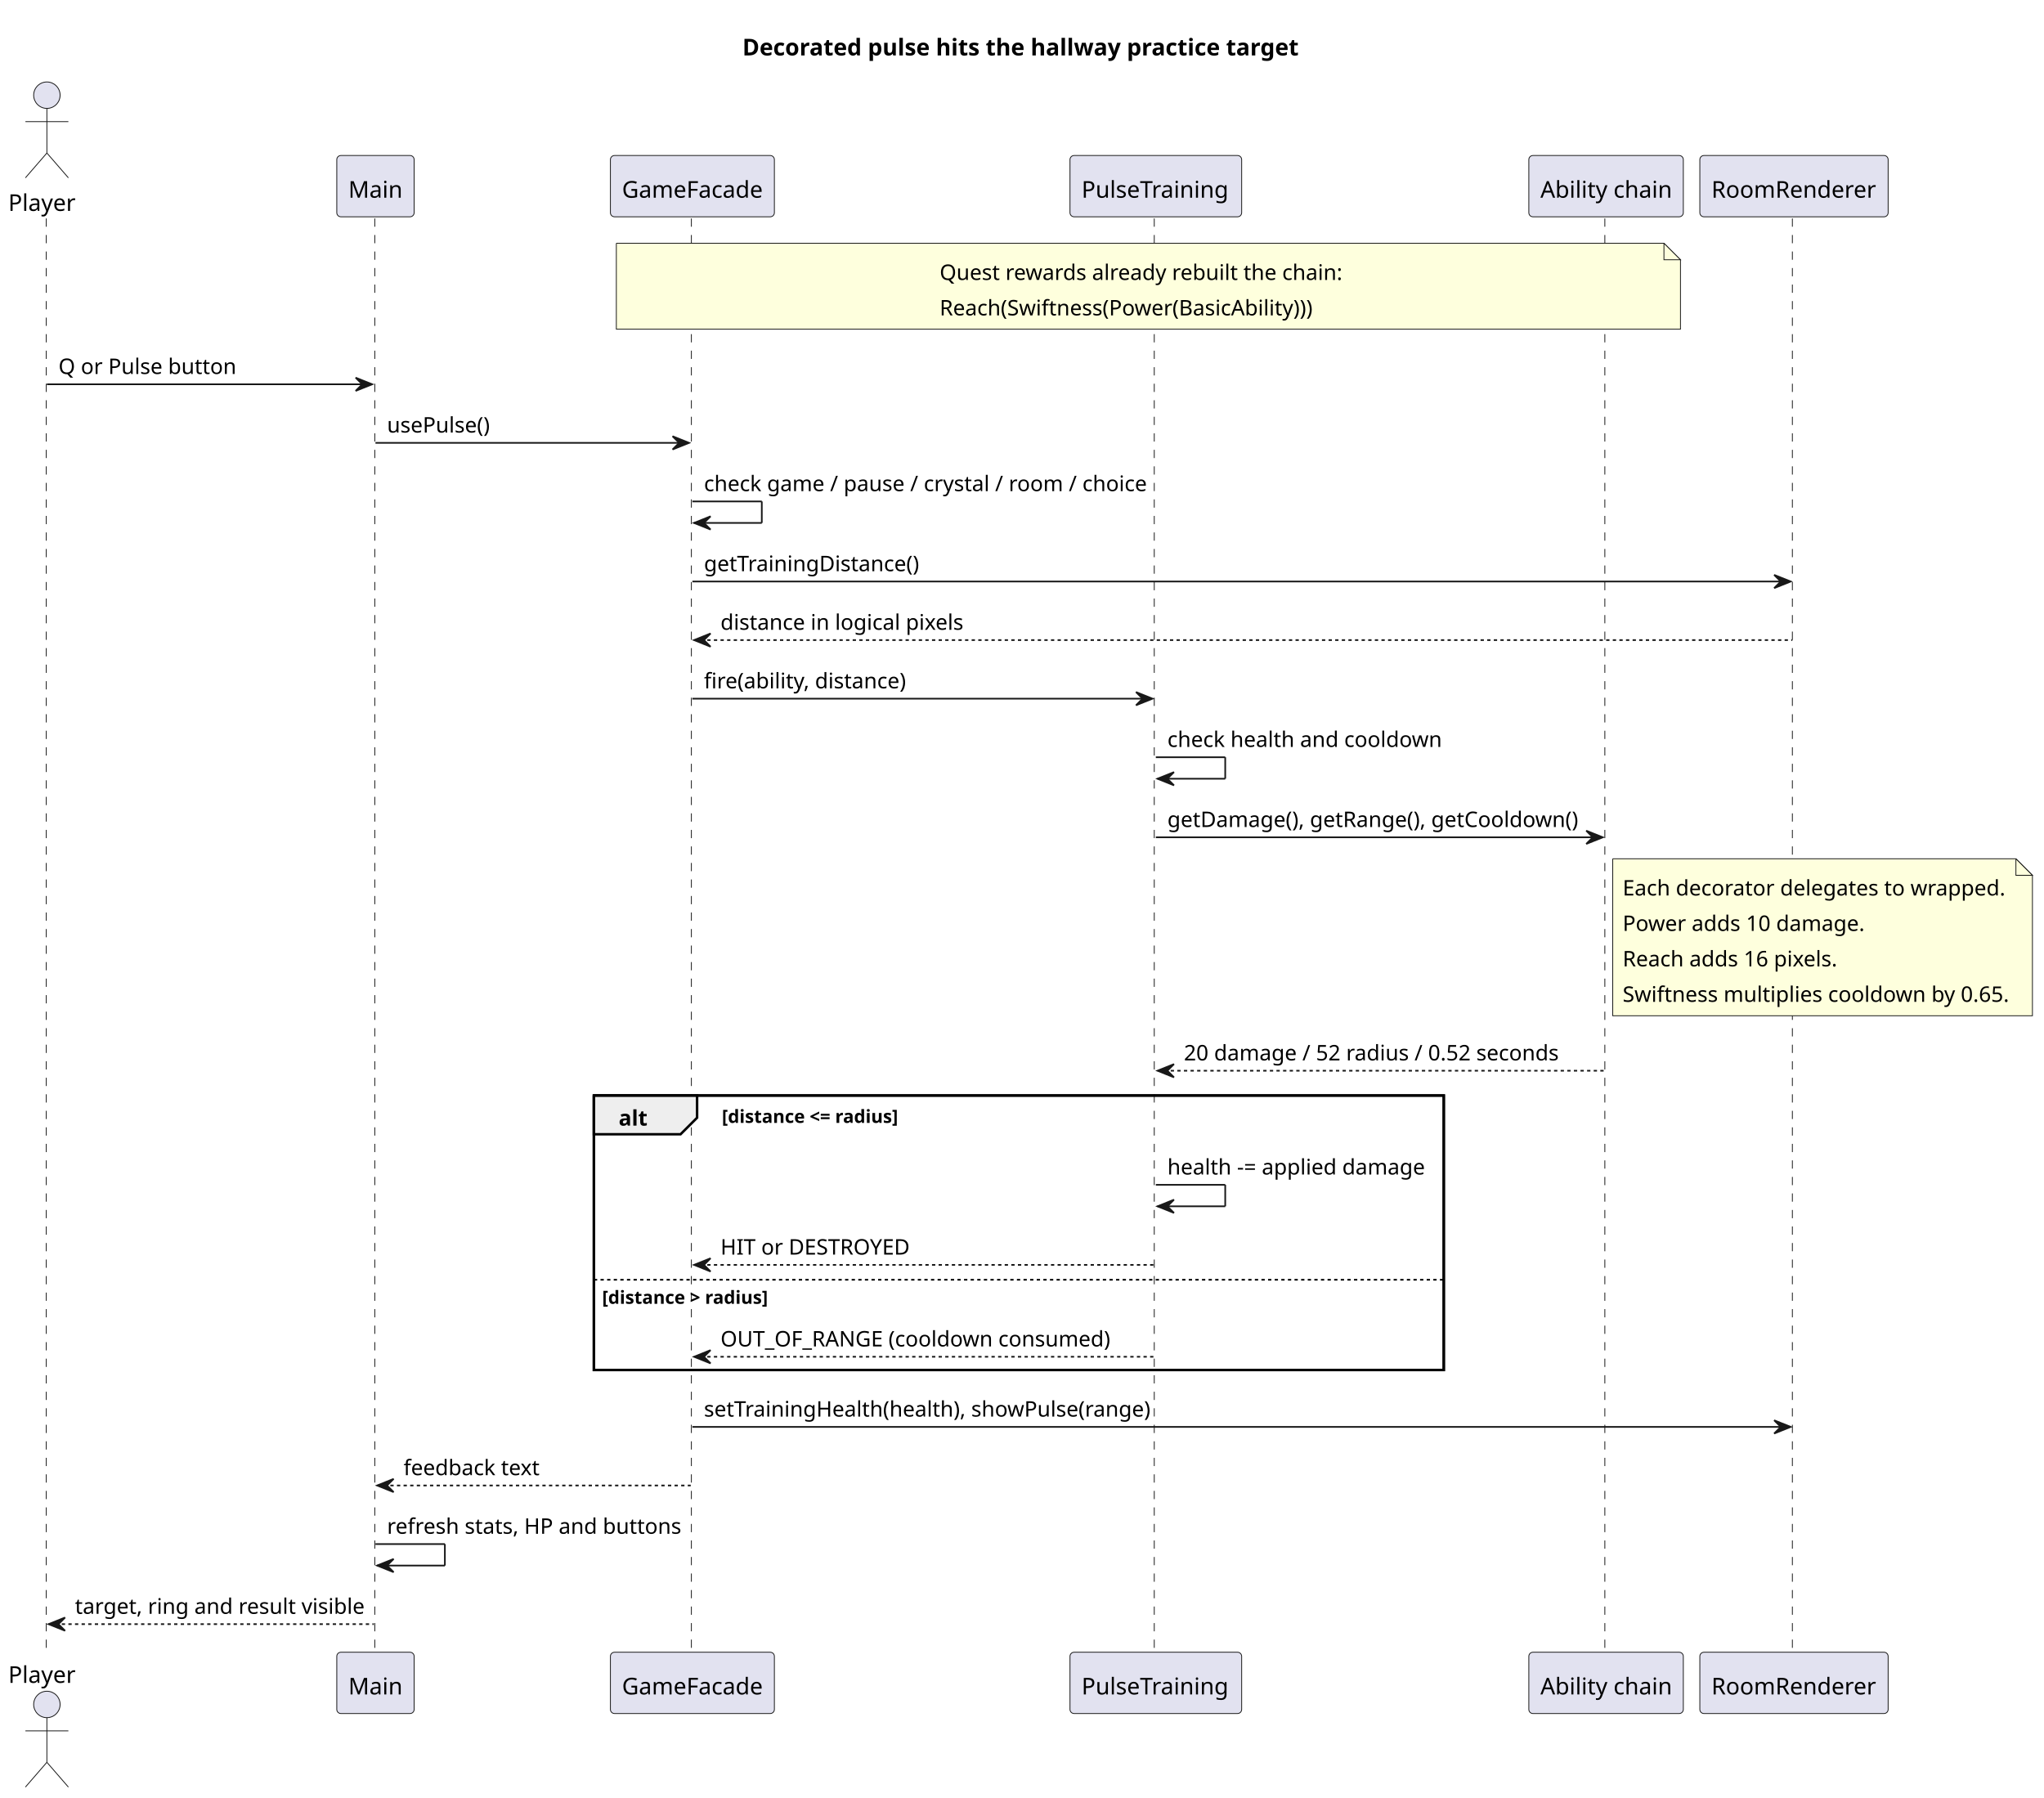
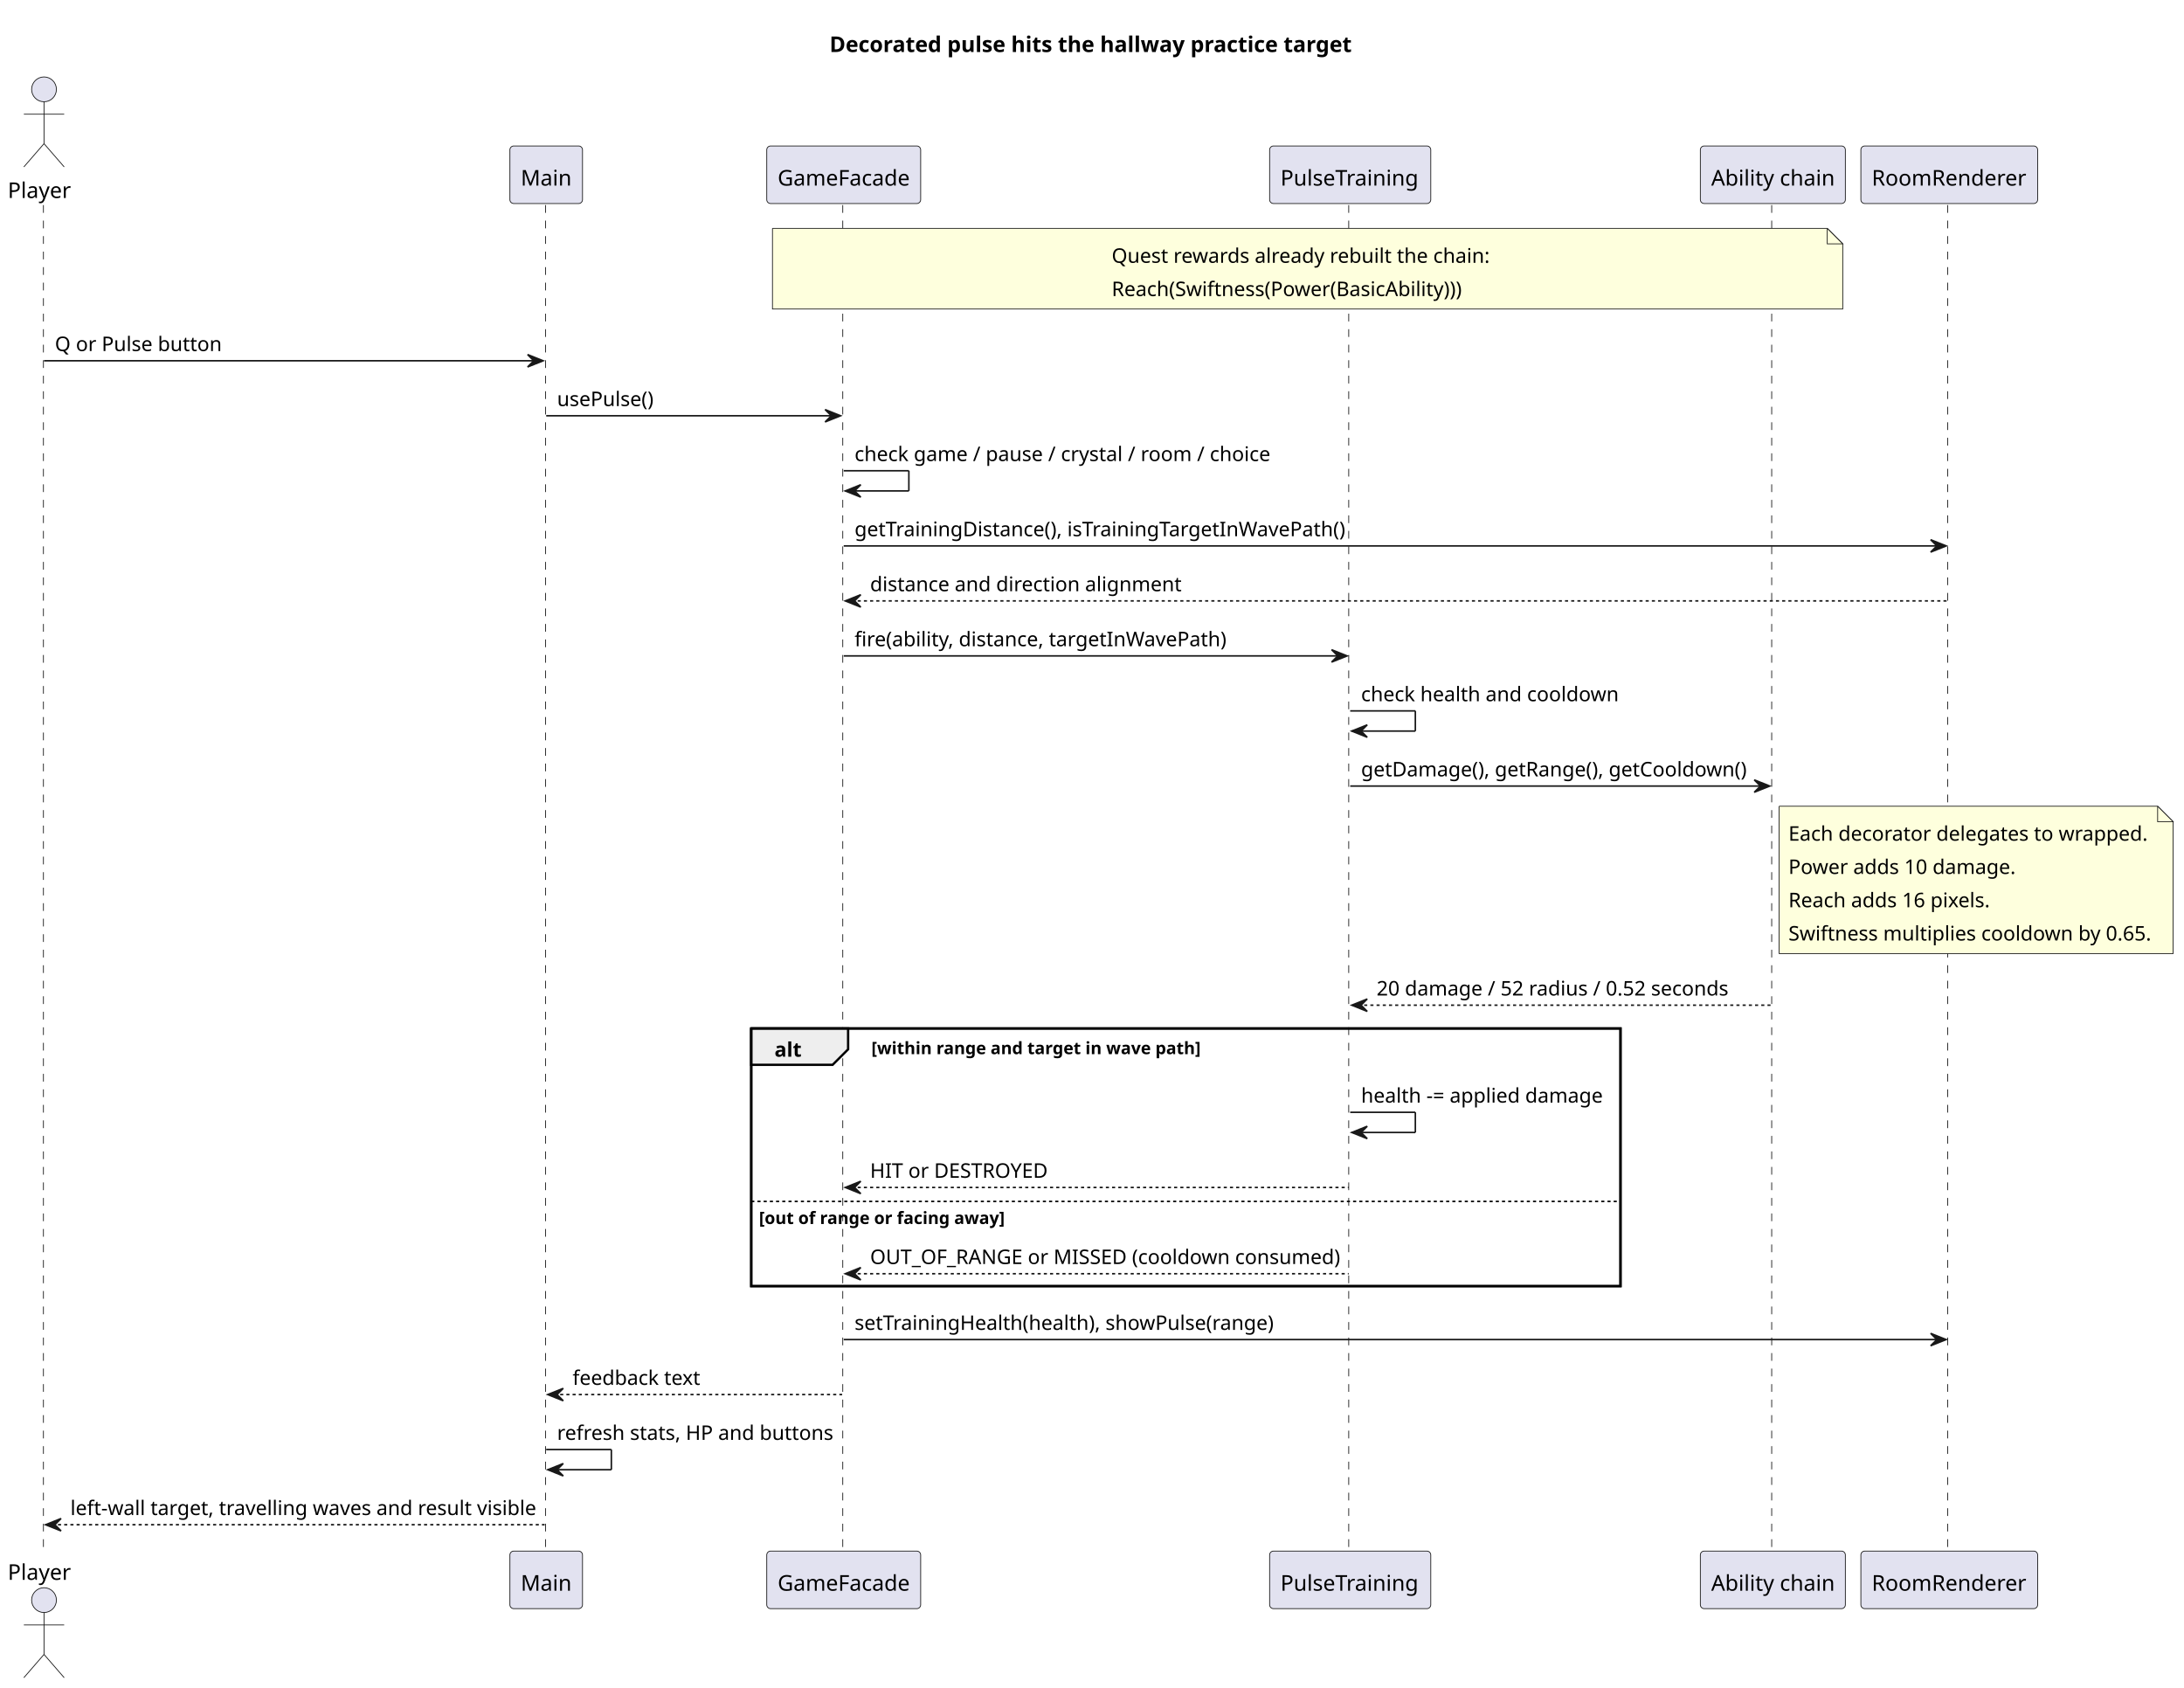
- <svg xmlns="http://www.w3.org/2000/svg" contentStyleType="text/css" height="1088px" preserveAspectRatio="none" style="width:1237px;height:1088px;background:#FFFFFF;" version="1.1" viewBox="0 0 1237 1088" width="1237px" zoomAndPan="magnify">
+ <svg xmlns="http://www.w3.org/2000/svg" contentStyleType="text/css" height="1088px" preserveAspectRatio="none" style="width:1408px;height:1088px;background:#FFFFFF;" version="1.1" viewBox="0 0 1408 1088" width="1408px" zoomAndPan="magnify">
  <defs />
  <g>
-     <text fill="#000000" font-family="sans-serif" font-size="14" font-weight="bold" lengthAdjust="spacing" textLength="336.013" x="449.279" y="33.536">Decorated pulse hits the hallway practice target</text>
-     <rect fill="none" height="166.1" style="stroke:#000000;stroke-width:1.5;" width="514.336" x="359.412" y="662.95" />
+     <text fill="#000000" font-family="sans-serif" font-size="14" font-weight="bold" lengthAdjust="spacing" textLength="336.013" x="534.779" y="33.536">Decorated pulse hits the hallway practice target</text>
+     <rect fill="none" height="166.1" style="stroke:#000000;stroke-width:1.5;" width="560.398" x="484.316" y="662.95" />
    <line style="stroke:#181818;stroke-width:0.5;stroke-dasharray:5.0,5.0;" x1="28" x2="28" y1="132.2" y2="1000.85" />
-     <line style="stroke:#181818;stroke-width:0.5;stroke-dasharray:5.0,5.0;" x1="226.819" x2="226.819" y1="132.2" y2="1000.85" />
-     <line style="stroke:#181818;stroke-width:0.5;stroke-dasharray:5.0,5.0;" x1="418.412" x2="418.412" y1="132.2" y2="1000.85" />
-     <line style="stroke:#181818;stroke-width:0.5;stroke-dasharray:5.0,5.0;" x1="698.543" x2="698.543" y1="132.2" y2="1000.85" />
-     <line style="stroke:#181818;stroke-width:0.5;stroke-dasharray:5.0,5.0;" x1="971.226" x2="971.226" y1="132.2" y2="1000.85" />
-     <line style="stroke:#181818;stroke-width:0.5;stroke-dasharray:5.0,5.0;" x1="1084.717" x2="1084.717" y1="132.2" y2="1000.85" />
+     <line style="stroke:#181818;stroke-width:0.5;stroke-dasharray:5.0,5.0;" x1="351.723" x2="351.723" y1="132.2" y2="1000.85" />
+     <line style="stroke:#181818;stroke-width:0.5;stroke-dasharray:5.0,5.0;" x1="543.316" x2="543.316" y1="132.2" y2="1000.85" />
+     <line style="stroke:#181818;stroke-width:0.5;stroke-dasharray:5.0,5.0;" x1="869.509" x2="869.509" y1="132.2" y2="1000.85" />
+     <line style="stroke:#181818;stroke-width:0.5;stroke-dasharray:5.0,5.0;" x1="1142.192" x2="1142.192" y1="132.2" y2="1000.85" />
+     <line style="stroke:#181818;stroke-width:0.5;stroke-dasharray:5.0,5.0;" x1="1255.684" x2="1255.684" y1="132.2" y2="1000.85" />
    <text fill="#000000" font-family="sans-serif" font-size="14" lengthAdjust="spacing" textLength="40.754" x="5" y="127.636">Player</text>
    <ellipse cx="28.377" cy="57.6" fill="#E2E2F0" rx="8" ry="8" style="stroke:#181818;stroke-width:0.5;" />
    <path d="M28.377,65.6 L28.377,92.6 M15.377,73.6 L41.377,73.6 M28.377,92.6 L15.377,107.6 M28.377,92.6 L41.377,107.6 " fill="none" style="stroke:#181818;stroke-width:0.5;" />
    <text fill="#000000" font-family="sans-serif" font-size="14" lengthAdjust="spacing" textLength="40.754" x="5" y="1018.386">Player</text>
    <ellipse cx="28.377" cy="1031.45" fill="#E2E2F0" rx="8" ry="8" style="stroke:#181818;stroke-width:0.5;" />
    <path d="M28.377,1039.45 L28.377,1066.45 M15.377,1047.45 L41.377,1047.45 M28.377,1066.45 L15.377,1081.45 M28.377,1066.45 L41.377,1081.45 " fill="none" style="stroke:#181818;stroke-width:0.5;" />
-     <rect fill="#E2E2F0" height="37.1" rx="2.5" ry="2.5" style="stroke:#181818;stroke-width:0.5;" width="46.816" x="203.819" y="94.1" />
-     <text fill="#000000" font-family="sans-serif" font-size="14" lengthAdjust="spacing" textLength="32.816" x="210.819" y="119.636">Main</text>
-     <rect fill="#E2E2F0" height="37.1" rx="2.5" ry="2.5" style="stroke:#181818;stroke-width:0.5;" width="46.816" x="203.819" y="999.85" />
-     <text fill="#000000" font-family="sans-serif" font-size="14" lengthAdjust="spacing" textLength="32.816" x="210.819" y="1025.386">Main</text>
-     <rect fill="#E2E2F0" height="37.1" rx="2.5" ry="2.5" style="stroke:#181818;stroke-width:0.5;" width="99.232" x="369.412" y="94.1" />
-     <text fill="#000000" font-family="sans-serif" font-size="14" lengthAdjust="spacing" textLength="85.232" x="376.412" y="119.636">GameFacade</text>
-     <rect fill="#E2E2F0" height="37.1" rx="2.5" ry="2.5" style="stroke:#181818;stroke-width:0.5;" width="99.232" x="369.412" y="999.85" />
-     <text fill="#000000" font-family="sans-serif" font-size="14" lengthAdjust="spacing" textLength="85.232" x="376.412" y="1025.386">GameFacade</text>
-     <rect fill="#E2E2F0" height="37.1" rx="2.5" ry="2.5" style="stroke:#181818;stroke-width:0.5;" width="103.894" x="647.543" y="94.1" />
-     <text fill="#000000" font-family="sans-serif" font-size="14" lengthAdjust="spacing" textLength="89.894" x="654.543" y="119.636">PulseTraining</text>
-     <rect fill="#E2E2F0" height="37.1" rx="2.5" ry="2.5" style="stroke:#181818;stroke-width:0.5;" width="103.894" x="647.543" y="999.85" />
-     <text fill="#000000" font-family="sans-serif" font-size="14" lengthAdjust="spacing" textLength="89.894" x="654.543" y="1025.386">PulseTraining</text>
-     <rect fill="#E2E2F0" height="37.1" rx="2.5" ry="2.5" style="stroke:#181818;stroke-width:0.5;" width="93.492" x="925.226" y="94.1" />
-     <text fill="#000000" font-family="sans-serif" font-size="14" lengthAdjust="spacing" textLength="79.492" x="932.226" y="119.636">Ability chain</text>
-     <rect fill="#E2E2F0" height="37.1" rx="2.5" ry="2.5" style="stroke:#181818;stroke-width:0.5;" width="93.492" x="925.226" y="999.85" />
-     <text fill="#000000" font-family="sans-serif" font-size="14" lengthAdjust="spacing" textLength="79.492" x="932.226" y="1025.386">Ability chain</text>
-     <rect fill="#E2E2F0" height="37.1" rx="2.5" ry="2.5" style="stroke:#181818;stroke-width:0.5;" width="113.96" x="1028.717" y="94.1" />
-     <text fill="#000000" font-family="sans-serif" font-size="14" lengthAdjust="spacing" textLength="99.96" x="1035.717" y="119.636">RoomRenderer</text>
-     <rect fill="#E2E2F0" height="37.1" rx="2.5" ry="2.5" style="stroke:#181818;stroke-width:0.5;" width="113.96" x="1028.717" y="999.85" />
-     <text fill="#000000" font-family="sans-serif" font-size="14" lengthAdjust="spacing" textLength="99.96" x="1035.717" y="1025.386">RoomRenderer</text>
-     <path d="M373,147.2 L373,199.2 L1017,199.2 L1017,157.2 L1007,147.2 L373,147.2 " fill="#FEFFDD" style="stroke:#181818;stroke-width:0.5;" />
-     <path d="M1007,147.2 L1007,157.2 L1017,157.2 L1007,147.2 " fill="#FEFFDD" style="stroke:#181818;stroke-width:0.5;" />
-     <text fill="#000000" font-family="sans-serif" font-size="13" lengthAdjust="spacing" textLength="243.997" x="568.654" y="169.412">Quest rewards already rebuilt the chain:</text>
-     <text fill="#000000" font-family="sans-serif" font-size="13" lengthAdjust="spacing" textLength="225.979" x="568.654" y="190.862">Reach(Swiftness(Power(BasicAbility)))</text>
-     <polygon fill="#181818" points="215.227,228.55,225.227,232.55,215.227,236.55,219.227,232.55" style="stroke:#181818;stroke-width:1;" />
-     <line style="stroke:#181818;stroke-width:1;" x1="28.377" x2="221.227" y1="232.55" y2="232.55" />
+     <rect fill="#E2E2F0" height="37.1" rx="2.5" ry="2.5" style="stroke:#181818;stroke-width:0.5;" width="46.816" x="328.723" y="94.1" />
+     <text fill="#000000" font-family="sans-serif" font-size="14" lengthAdjust="spacing" textLength="32.816" x="335.723" y="119.636">Main</text>
+     <rect fill="#E2E2F0" height="37.1" rx="2.5" ry="2.5" style="stroke:#181818;stroke-width:0.5;" width="46.816" x="328.723" y="999.85" />
+     <text fill="#000000" font-family="sans-serif" font-size="14" lengthAdjust="spacing" textLength="32.816" x="335.723" y="1025.386">Main</text>
+     <rect fill="#E2E2F0" height="37.1" rx="2.5" ry="2.5" style="stroke:#181818;stroke-width:0.5;" width="99.232" x="494.316" y="94.1" />
+     <text fill="#000000" font-family="sans-serif" font-size="14" lengthAdjust="spacing" textLength="85.232" x="501.316" y="119.636">GameFacade</text>
+     <rect fill="#E2E2F0" height="37.1" rx="2.5" ry="2.5" style="stroke:#181818;stroke-width:0.5;" width="99.232" x="494.316" y="999.85" />
+     <text fill="#000000" font-family="sans-serif" font-size="14" lengthAdjust="spacing" textLength="85.232" x="501.316" y="1025.386">GameFacade</text>
+     <rect fill="#E2E2F0" height="37.1" rx="2.5" ry="2.5" style="stroke:#181818;stroke-width:0.5;" width="103.894" x="818.509" y="94.1" />
+     <text fill="#000000" font-family="sans-serif" font-size="14" lengthAdjust="spacing" textLength="89.894" x="825.509" y="119.636">PulseTraining</text>
+     <rect fill="#E2E2F0" height="37.1" rx="2.5" ry="2.5" style="stroke:#181818;stroke-width:0.5;" width="103.894" x="818.509" y="999.85" />
+     <text fill="#000000" font-family="sans-serif" font-size="14" lengthAdjust="spacing" textLength="89.894" x="825.509" y="1025.386">PulseTraining</text>
+     <rect fill="#E2E2F0" height="37.1" rx="2.5" ry="2.5" style="stroke:#181818;stroke-width:0.5;" width="93.492" x="1096.192" y="94.1" />
+     <text fill="#000000" font-family="sans-serif" font-size="14" lengthAdjust="spacing" textLength="79.492" x="1103.192" y="119.636">Ability chain</text>
+     <rect fill="#E2E2F0" height="37.1" rx="2.5" ry="2.5" style="stroke:#181818;stroke-width:0.5;" width="93.492" x="1096.192" y="999.85" />
+     <text fill="#000000" font-family="sans-serif" font-size="14" lengthAdjust="spacing" textLength="79.492" x="1103.192" y="1025.386">Ability chain</text>
+     <rect fill="#E2E2F0" height="37.1" rx="2.5" ry="2.5" style="stroke:#181818;stroke-width:0.5;" width="113.96" x="1199.684" y="94.1" />
+     <text fill="#000000" font-family="sans-serif" font-size="14" lengthAdjust="spacing" textLength="99.96" x="1206.684" y="119.636">RoomRenderer</text>
+     <rect fill="#E2E2F0" height="37.1" rx="2.5" ry="2.5" style="stroke:#181818;stroke-width:0.5;" width="113.96" x="1199.684" y="999.85" />
+     <text fill="#000000" font-family="sans-serif" font-size="14" lengthAdjust="spacing" textLength="99.96" x="1206.684" y="1025.386">RoomRenderer</text>
+     <path d="M498,147.2 L498,199.2 L1188,199.2 L1188,157.2 L1178,147.2 L498,147.2 " fill="#FEFFDD" style="stroke:#181818;stroke-width:0.5;" />
+     <path d="M1178,147.2 L1178,157.2 L1188,157.2 L1178,147.2 " fill="#FEFFDD" style="stroke:#181818;stroke-width:0.5;" />
+     <text fill="#000000" font-family="sans-serif" font-size="13" lengthAdjust="spacing" textLength="243.997" x="716.685" y="169.412">Quest rewards already rebuilt the chain:</text>
+     <text fill="#000000" font-family="sans-serif" font-size="13" lengthAdjust="spacing" textLength="225.979" x="716.685" y="190.862">Reach(Swiftness(Power(BasicAbility)))</text>
+     <polygon fill="#181818" points="340.131,228.55,350.131,232.55,340.131,236.55,344.131,232.55" style="stroke:#181818;stroke-width:1;" />
+     <line style="stroke:#181818;stroke-width:1;" x1="28.377" x2="346.131" y1="232.55" y2="232.55" />
    <text fill="#000000" font-family="sans-serif" font-size="13" lengthAdjust="spacing" textLength="107.029" x="35.377" y="226.312">Q or Pulse button</text>
-     <polygon fill="#181818" points="407.028,264,417.028,268,407.028,272,411.028,268" style="stroke:#181818;stroke-width:1;" />
-     <line style="stroke:#181818;stroke-width:1;" x1="227.227" x2="413.028" y1="268" y2="268" />
-     <text fill="#000000" font-family="sans-serif" font-size="13" lengthAdjust="spacing" textLength="62.205" x="234.227" y="261.762">usePulse()</text>
-     <line style="stroke:#181818;stroke-width:1;" x1="419.028" x2="461.028" y1="303.45" y2="303.45" />
-     <line style="stroke:#181818;stroke-width:1;" x1="461.028" x2="461.028" y1="303.45" y2="316.45" />
-     <line style="stroke:#181818;stroke-width:1;" x1="420.028" x2="461.028" y1="316.45" y2="316.45" />
-     <polygon fill="#181818" points="430.028,312.45,420.028,316.45,430.028,320.45,426.028,316.45" style="stroke:#181818;stroke-width:1;" />
-     <text fill="#000000" font-family="sans-serif" font-size="13" lengthAdjust="spacing" textLength="266.461" x="426.028" y="297.212">check game / pause / crystal / room / choice</text>
-     <polygon fill="#181818" points="1073.697,347.9,1083.697,351.9,1073.697,355.9,1077.697,351.9" style="stroke:#181818;stroke-width:1;" />
-     <line style="stroke:#181818;stroke-width:1;" x1="419.028" x2="1079.697" y1="351.9" y2="351.9" />
-     <text fill="#000000" font-family="sans-serif" font-size="13" lengthAdjust="spacing" textLength="131.144" x="426.028" y="345.662">getTrainingDistance()</text>
-     <polygon fill="#181818" points="430.028,383.35,420.028,387.35,430.028,391.35,426.028,387.35" style="stroke:#181818;stroke-width:1;" />
-     <line style="stroke:#181818;stroke-width:1;stroke-dasharray:2.0,2.0;" x1="424.028" x2="1084.697" y1="387.35" y2="387.35" />
-     <text fill="#000000" font-family="sans-serif" font-size="13" lengthAdjust="spacing" textLength="146.666" x="436.028" y="381.112">distance in logical pixels</text>
-     <polygon fill="#181818" points="687.489,418.8,697.489,422.8,687.489,426.8,691.489,422.8" style="stroke:#181818;stroke-width:1;" />
-     <line style="stroke:#181818;stroke-width:1;" x1="419.028" x2="693.489" y1="422.8" y2="422.8" />
-     <text fill="#000000" font-family="sans-serif" font-size="13" lengthAdjust="spacing" textLength="122.824" x="426.028" y="416.562">fire(ability, distance)</text>
-     <line style="stroke:#181818;stroke-width:1;" x1="699.489" x2="741.489" y1="458.25" y2="458.25" />
-     <line style="stroke:#181818;stroke-width:1;" x1="741.489" x2="741.489" y1="458.25" y2="471.25" />
-     <line style="stroke:#181818;stroke-width:1;" x1="700.489" x2="741.489" y1="471.25" y2="471.25" />
-     <polygon fill="#181818" points="710.489,467.25,700.489,471.25,710.489,475.25,706.489,471.25" style="stroke:#181818;stroke-width:1;" />
-     <text fill="#000000" font-family="sans-serif" font-size="13" lengthAdjust="spacing" textLength="165.802" x="706.489" y="452.012">check health and cooldown</text>
-     <polygon fill="#181818" points="959.972,502.7,969.972,506.7,959.972,510.7,963.972,506.7" style="stroke:#181818;stroke-width:1;" />
-     <line style="stroke:#181818;stroke-width:1;" x1="699.489" x2="965.972" y1="506.7" y2="506.7" />
-     <text fill="#000000" font-family="sans-serif" font-size="13" lengthAdjust="spacing" textLength="248.482" x="706.489" y="500.462">getDamage(), getRange(), getCooldown()</text>
-     <path d="M976,519.7 L976,614.7 L1230,614.7 L1230,529.7 L1220,519.7 L976,519.7 " fill="#FEFFDD" style="stroke:#181818;stroke-width:0.5;" />
-     <path d="M1220,519.7 L1220,529.7 L1230,529.7 L1220,519.7 " fill="#FEFFDD" style="stroke:#181818;stroke-width:0.5;" />
-     <text fill="#000000" font-family="sans-serif" font-size="13" lengthAdjust="spacing" textLength="231.296" x="982" y="541.912">Each decorator delegates to wrapped.</text>
-     <text fill="#000000" font-family="sans-serif" font-size="13" lengthAdjust="spacing" textLength="146.094" x="982" y="563.362">Power adds 10 damage.</text>
-     <text fill="#000000" font-family="sans-serif" font-size="13" lengthAdjust="spacing" textLength="129.506" x="982" y="584.812">Reach adds 16 pixels.</text>
-     <text fill="#000000" font-family="sans-serif" font-size="13" lengthAdjust="spacing" textLength="233.571" x="982" y="606.262">Swiftness multiplies cooldown by 0.65.</text>
-     <polygon fill="#181818" points="710.489,643.95,700.489,647.95,710.489,651.95,706.489,647.95" style="stroke:#181818;stroke-width:1;" />
-     <line style="stroke:#181818;stroke-width:1;stroke-dasharray:2.0,2.0;" x1="704.489" x2="970.972" y1="647.95" y2="647.95" />
-     <text fill="#000000" font-family="sans-serif" font-size="13" lengthAdjust="spacing" textLength="225.667" x="716.489" y="641.712">20 damage / 52 radius / 0.52 seconds</text>
-     <path d="M359.412,662.95 L421.871,662.95 L421.871,676.4 L411.871,686.4 L359.412,686.4 L359.412,662.95 " fill="#EEEEEE" style="stroke:#000000;stroke-width:1.5;" />
-     <rect fill="none" height="166.1" style="stroke:#000000;stroke-width:1.5;" width="514.336" x="359.412" y="662.95" />
-     <text fill="#000000" font-family="sans-serif" font-size="13" font-weight="bold" lengthAdjust="spacing" textLength="17.459" x="374.412" y="681.162">alt</text>
-     <text fill="#000000" font-family="sans-serif" font-size="11" font-weight="bold" lengthAdjust="spacing" textLength="106.468" x="436.871" y="679.514">[distance &lt;= radius]</text>
-     <line style="stroke:#181818;stroke-width:1;" x1="699.489" x2="741.489" y1="717" y2="717" />
-     <line style="stroke:#181818;stroke-width:1;" x1="741.489" x2="741.489" y1="717" y2="730" />
-     <line style="stroke:#181818;stroke-width:1;" x1="700.489" x2="741.489" y1="730" y2="730" />
-     <polygon fill="#181818" points="710.489,726,700.489,730,710.489,734,706.489,730" style="stroke:#181818;stroke-width:1;" />
-     <text fill="#000000" font-family="sans-serif" font-size="13" lengthAdjust="spacing" textLength="155.259" x="706.489" y="710.762">health -= applied damage</text>
-     <polygon fill="#181818" points="430.028,761.45,420.028,765.45,430.028,769.45,426.028,765.45" style="stroke:#181818;stroke-width:1;" />
-     <line style="stroke:#181818;stroke-width:1;stroke-dasharray:2.0,2.0;" x1="424.028" x2="698.489" y1="765.45" y2="765.45" />
-     <text fill="#000000" font-family="sans-serif" font-size="13" lengthAdjust="spacing" textLength="114.244" x="436.028" y="759.212">HIT or DESTROYED</text>
-     <line style="stroke:#000000;stroke-width:1;stroke-dasharray:2.0,2.0;" x1="359.412" x2="873.749" y1="774.45" y2="774.45" />
-     <text fill="#000000" font-family="sans-serif" font-size="11" font-weight="bold" lengthAdjust="spacing" textLength="100.176" x="364.412" y="789.014">[distance &gt; radius]</text>
-     <polygon fill="#181818" points="430.028,817.05,420.028,821.05,430.028,825.05,426.028,821.05" style="stroke:#181818;stroke-width:1;" />
-     <line style="stroke:#181818;stroke-width:1;stroke-dasharray:2.0,2.0;" x1="424.028" x2="698.489" y1="821.05" y2="821.05" />
-     <text fill="#000000" font-family="sans-serif" font-size="13" lengthAdjust="spacing" textLength="235.755" x="436.028" y="814.812">OUT_OF_RANGE (cooldown consumed)</text>
-     <polygon fill="#181818" points="1073.697,859.5,1083.697,863.5,1073.697,867.5,1077.697,863.5" style="stroke:#181818;stroke-width:1;" />
-     <line style="stroke:#181818;stroke-width:1;" x1="419.028" x2="1079.697" y1="863.5" y2="863.5" />
-     <text fill="#000000" font-family="sans-serif" font-size="13" lengthAdjust="spacing" textLength="271.427" x="426.028" y="857.262">setTrainingHealth(health), showPulse(range)</text>
-     <polygon fill="#181818" points="238.227,894.95,228.227,898.95,238.227,902.95,234.227,898.95" style="stroke:#181818;stroke-width:1;" />
-     <line style="stroke:#181818;stroke-width:1;stroke-dasharray:2.0,2.0;" x1="232.227" x2="418.028" y1="898.95" y2="898.95" />
-     <text fill="#000000" font-family="sans-serif" font-size="13" lengthAdjust="spacing" textLength="82.368" x="244.227" y="892.712">feedback text</text>
-     <line style="stroke:#181818;stroke-width:1;" x1="227.227" x2="269.227" y1="934.4" y2="934.4" />
-     <line style="stroke:#181818;stroke-width:1;" x1="269.227" x2="269.227" y1="934.4" y2="947.4" />
-     <line style="stroke:#181818;stroke-width:1;" x1="228.227" x2="269.227" y1="947.4" y2="947.4" />
-     <polygon fill="#181818" points="238.227,943.4,228.227,947.4,238.227,951.4,234.227,947.4" style="stroke:#181818;stroke-width:1;" />
-     <text fill="#000000" font-family="sans-serif" font-size="13" lengthAdjust="spacing" textLength="177.801" x="234.227" y="928.162">refresh stats, HP and buttons</text>
+     <polygon fill="#181818" points="531.932,264,541.932,268,531.932,272,535.932,268" style="stroke:#181818;stroke-width:1;" />
+     <line style="stroke:#181818;stroke-width:1;" x1="352.131" x2="537.932" y1="268" y2="268" />
+     <text fill="#000000" font-family="sans-serif" font-size="13" lengthAdjust="spacing" textLength="62.205" x="359.131" y="261.762">usePulse()</text>
+     <line style="stroke:#181818;stroke-width:1;" x1="543.932" x2="585.932" y1="303.45" y2="303.45" />
+     <line style="stroke:#181818;stroke-width:1;" x1="585.932" x2="585.932" y1="303.45" y2="316.45" />
+     <line style="stroke:#181818;stroke-width:1;" x1="544.932" x2="585.932" y1="316.45" y2="316.45" />
+     <polygon fill="#181818" points="554.932,312.45,544.932,316.45,554.932,320.45,550.932,316.45" style="stroke:#181818;stroke-width:1;" />
+     <text fill="#000000" font-family="sans-serif" font-size="13" lengthAdjust="spacing" textLength="266.461" x="550.932" y="297.212">check game / pause / crystal / room / choice</text>
+     <polygon fill="#181818" points="1244.664,347.9,1254.664,351.9,1244.664,355.9,1248.664,351.9" style="stroke:#181818;stroke-width:1;" />
+     <line style="stroke:#181818;stroke-width:1;" x1="543.932" x2="1250.664" y1="351.9" y2="351.9" />
+     <text fill="#000000" font-family="sans-serif" font-size="13" lengthAdjust="spacing" textLength="319.397" x="550.932" y="345.662">getTrainingDistance(), isTrainingTargetInWavePath()</text>
+     <polygon fill="#181818" points="554.932,383.35,544.932,387.35,554.932,391.35,550.932,387.35" style="stroke:#181818;stroke-width:1;" />
+     <line style="stroke:#181818;stroke-width:1;stroke-dasharray:2.0,2.0;" x1="548.932" x2="1255.664" y1="387.35" y2="387.35" />
+     <text fill="#000000" font-family="sans-serif" font-size="13" lengthAdjust="spacing" textLength="200.486" x="560.932" y="381.112">distance and direction alignment</text>
+     <polygon fill="#181818" points="858.456,418.8,868.456,422.8,858.456,426.8,862.456,422.8" style="stroke:#181818;stroke-width:1;" />
+     <line style="stroke:#181818;stroke-width:1;" x1="543.932" x2="864.456" y1="422.8" y2="422.8" />
+     <text fill="#000000" font-family="sans-serif" font-size="13" lengthAdjust="spacing" textLength="240.5" x="550.932" y="416.562">fire(ability, distance, targetInWavePath)</text>
+     <line style="stroke:#181818;stroke-width:1;" x1="870.456" x2="912.456" y1="458.25" y2="458.25" />
+     <line style="stroke:#181818;stroke-width:1;" x1="912.456" x2="912.456" y1="458.25" y2="471.25" />
+     <line style="stroke:#181818;stroke-width:1;" x1="871.456" x2="912.456" y1="471.25" y2="471.25" />
+     <polygon fill="#181818" points="881.456,467.25,871.456,471.25,881.456,475.25,877.456,471.25" style="stroke:#181818;stroke-width:1;" />
+     <text fill="#000000" font-family="sans-serif" font-size="13" lengthAdjust="spacing" textLength="165.802" x="877.456" y="452.012">check health and cooldown</text>
+     <polygon fill="#181818" points="1130.938,502.7,1140.938,506.7,1130.938,510.7,1134.938,506.7" style="stroke:#181818;stroke-width:1;" />
+     <line style="stroke:#181818;stroke-width:1;" x1="870.456" x2="1136.938" y1="506.7" y2="506.7" />
+     <text fill="#000000" font-family="sans-serif" font-size="13" lengthAdjust="spacing" textLength="248.482" x="877.456" y="500.462">getDamage(), getRange(), getCooldown()</text>
+     <path d="M1147,519.7 L1147,614.7 L1401,614.7 L1401,529.7 L1391,519.7 L1147,519.7 " fill="#FEFFDD" style="stroke:#181818;stroke-width:0.5;" />
+     <path d="M1391,519.7 L1391,529.7 L1401,529.7 L1391,519.7 " fill="#FEFFDD" style="stroke:#181818;stroke-width:0.5;" />
+     <text fill="#000000" font-family="sans-serif" font-size="13" lengthAdjust="spacing" textLength="231.296" x="1153" y="541.912">Each decorator delegates to wrapped.</text>
+     <text fill="#000000" font-family="sans-serif" font-size="13" lengthAdjust="spacing" textLength="146.094" x="1153" y="563.362">Power adds 10 damage.</text>
+     <text fill="#000000" font-family="sans-serif" font-size="13" lengthAdjust="spacing" textLength="129.506" x="1153" y="584.812">Reach adds 16 pixels.</text>
+     <text fill="#000000" font-family="sans-serif" font-size="13" lengthAdjust="spacing" textLength="233.571" x="1153" y="606.262">Swiftness multiplies cooldown by 0.65.</text>
+     <polygon fill="#181818" points="881.456,643.95,871.456,647.95,881.456,651.95,877.456,647.95" style="stroke:#181818;stroke-width:1;" />
+     <line style="stroke:#181818;stroke-width:1;stroke-dasharray:2.0,2.0;" x1="875.456" x2="1141.938" y1="647.95" y2="647.95" />
+     <text fill="#000000" font-family="sans-serif" font-size="13" lengthAdjust="spacing" textLength="225.667" x="887.456" y="641.712">20 damage / 52 radius / 0.52 seconds</text>
+     <path d="M484.316,662.95 L546.775,662.95 L546.775,676.4 L536.775,686.4 L484.316,686.4 L484.316,662.95 " fill="#EEEEEE" style="stroke:#000000;stroke-width:1.5;" />
+     <rect fill="none" height="166.1" style="stroke:#000000;stroke-width:1.5;" width="560.398" x="484.316" y="662.95" />
+     <text fill="#000000" font-family="sans-serif" font-size="13" font-weight="bold" lengthAdjust="spacing" textLength="17.459" x="499.316" y="681.162">alt</text>
+     <text fill="#000000" font-family="sans-serif" font-size="11" font-weight="bold" lengthAdjust="spacing" textLength="211.561" x="561.775" y="679.514">[within range and target in wave path]</text>
+     <line style="stroke:#181818;stroke-width:1;" x1="870.456" x2="912.456" y1="717" y2="717" />
+     <line style="stroke:#181818;stroke-width:1;" x1="912.456" x2="912.456" y1="717" y2="730" />
+     <line style="stroke:#181818;stroke-width:1;" x1="871.456" x2="912.456" y1="730" y2="730" />
+     <polygon fill="#181818" points="881.456,726,871.456,730,881.456,734,877.456,730" style="stroke:#181818;stroke-width:1;" />
+     <text fill="#000000" font-family="sans-serif" font-size="13" lengthAdjust="spacing" textLength="155.259" x="877.456" y="710.762">health -= applied damage</text>
+     <polygon fill="#181818" points="554.932,761.45,544.932,765.45,554.932,769.45,550.932,765.45" style="stroke:#181818;stroke-width:1;" />
+     <line style="stroke:#181818;stroke-width:1;stroke-dasharray:2.0,2.0;" x1="548.932" x2="869.456" y1="765.45" y2="765.45" />
+     <text fill="#000000" font-family="sans-serif" font-size="13" lengthAdjust="spacing" textLength="114.244" x="560.932" y="759.212">HIT or DESTROYED</text>
+     <line style="stroke:#000000;stroke-width:1;stroke-dasharray:2.0,2.0;" x1="484.316" x2="1044.715" y1="774.45" y2="774.45" />
+     <text fill="#000000" font-family="sans-serif" font-size="11" font-weight="bold" lengthAdjust="spacing" textLength="157.772" x="489.316" y="789.014">[out of range or facing away]</text>
+     <polygon fill="#181818" points="554.932,817.05,544.932,821.05,554.932,825.05,550.932,821.05" style="stroke:#181818;stroke-width:1;" />
+     <line style="stroke:#181818;stroke-width:1;stroke-dasharray:2.0,2.0;" x1="548.932" x2="869.456" y1="821.05" y2="821.05" />
+     <text fill="#000000" font-family="sans-serif" font-size="13" lengthAdjust="spacing" textLength="302.523" x="560.932" y="814.812">OUT_OF_RANGE or MISSED (cooldown consumed)</text>
+     <polygon fill="#181818" points="1244.664,859.5,1254.664,863.5,1244.664,867.5,1248.664,863.5" style="stroke:#181818;stroke-width:1;" />
+     <line style="stroke:#181818;stroke-width:1;" x1="543.932" x2="1250.664" y1="863.5" y2="863.5" />
+     <text fill="#000000" font-family="sans-serif" font-size="13" lengthAdjust="spacing" textLength="271.427" x="550.932" y="857.262">setTrainingHealth(health), showPulse(range)</text>
+     <polygon fill="#181818" points="363.131,894.95,353.131,898.95,363.131,902.95,359.131,898.95" style="stroke:#181818;stroke-width:1;" />
+     <line style="stroke:#181818;stroke-width:1;stroke-dasharray:2.0,2.0;" x1="357.131" x2="542.932" y1="898.95" y2="898.95" />
+     <text fill="#000000" font-family="sans-serif" font-size="13" lengthAdjust="spacing" textLength="82.368" x="369.131" y="892.712">feedback text</text>
+     <line style="stroke:#181818;stroke-width:1;" x1="352.131" x2="394.131" y1="934.4" y2="934.4" />
+     <line style="stroke:#181818;stroke-width:1;" x1="394.131" x2="394.131" y1="934.4" y2="947.4" />
+     <line style="stroke:#181818;stroke-width:1;" x1="353.131" x2="394.131" y1="947.4" y2="947.4" />
+     <polygon fill="#181818" points="363.131,943.4,353.131,947.4,363.131,951.4,359.131,947.4" style="stroke:#181818;stroke-width:1;" />
+     <text fill="#000000" font-family="sans-serif" font-size="13" lengthAdjust="spacing" textLength="177.801" x="359.131" y="928.162">refresh stats, HP and buttons</text>
    <polygon fill="#181818" points="39.377,978.85,29.377,982.85,39.377,986.85,35.377,982.85" style="stroke:#181818;stroke-width:1;" />
-     <line style="stroke:#181818;stroke-width:1;stroke-dasharray:2.0,2.0;" x1="33.377" x2="226.227" y1="982.85" y2="982.85" />
-     <text fill="#000000" font-family="sans-serif" font-size="13" lengthAdjust="spacing" textLength="174.85" x="45.377" y="976.612">target, ring and result visible</text>
+     <line style="stroke:#181818;stroke-width:1;stroke-dasharray:2.0,2.0;" x1="33.377" x2="351.131" y1="982.85" y2="982.85" />
+     <text fill="#000000" font-family="sans-serif" font-size="13" lengthAdjust="spacing" textLength="299.754" x="45.377" y="976.612">left-wall target, travelling waves and result visible</text>
  </g>
</svg>
